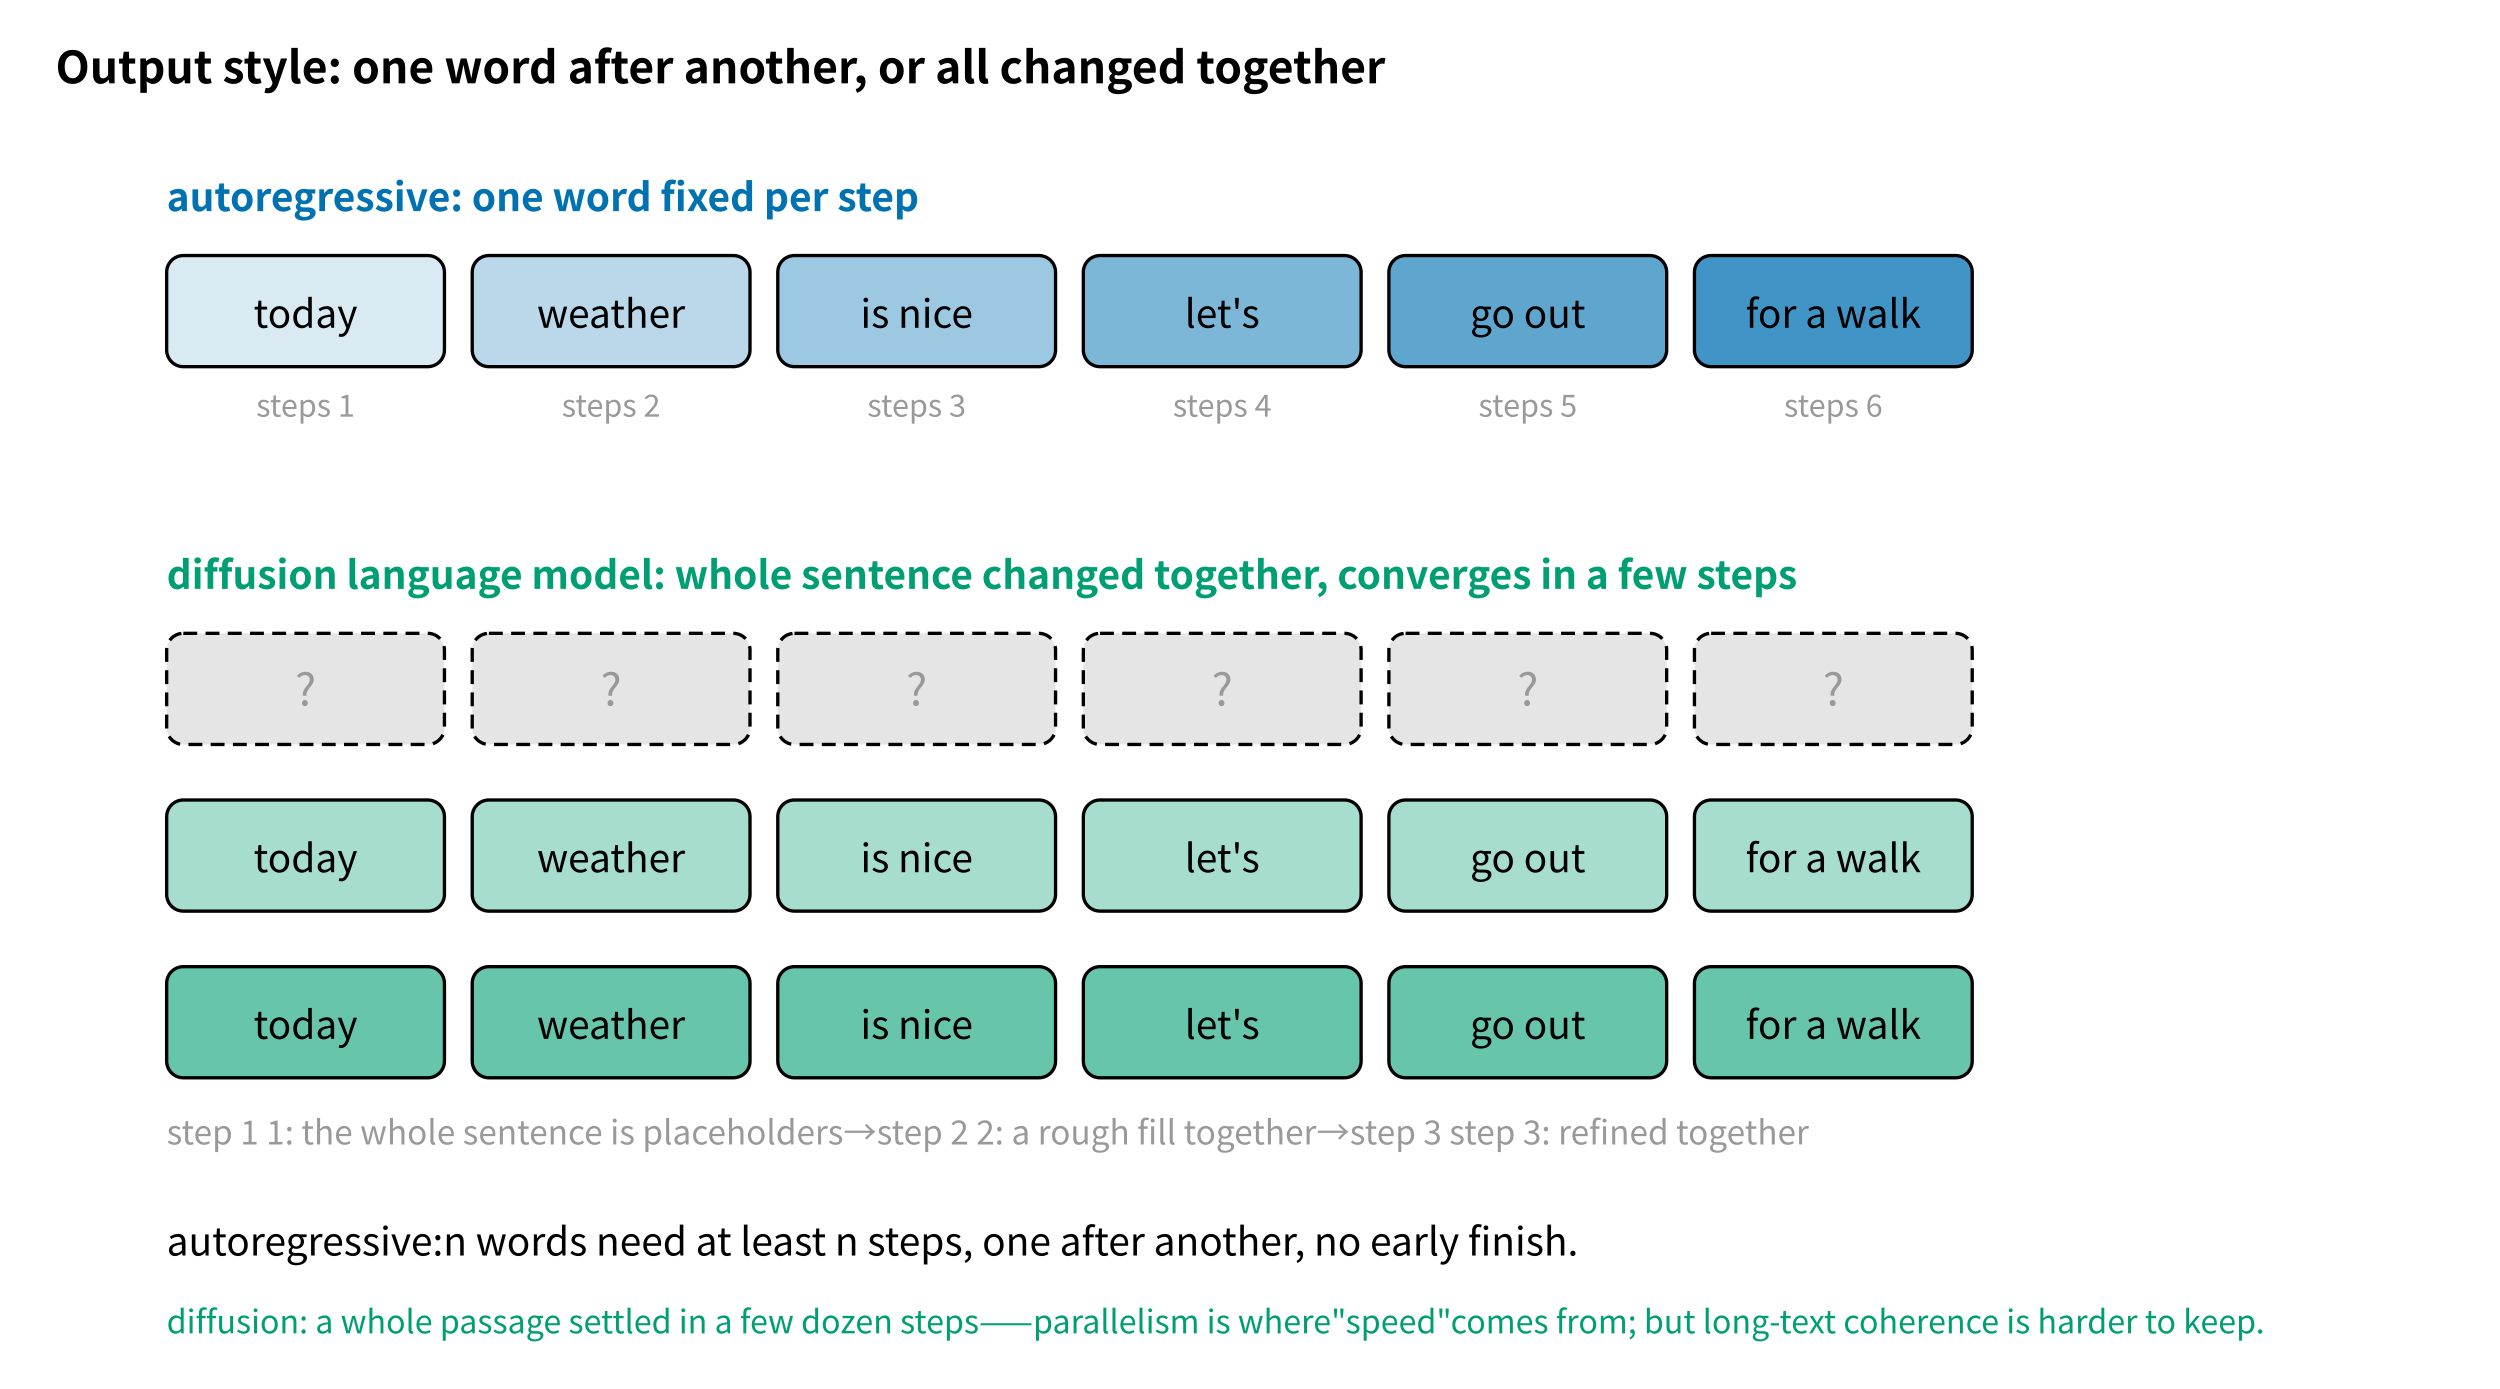
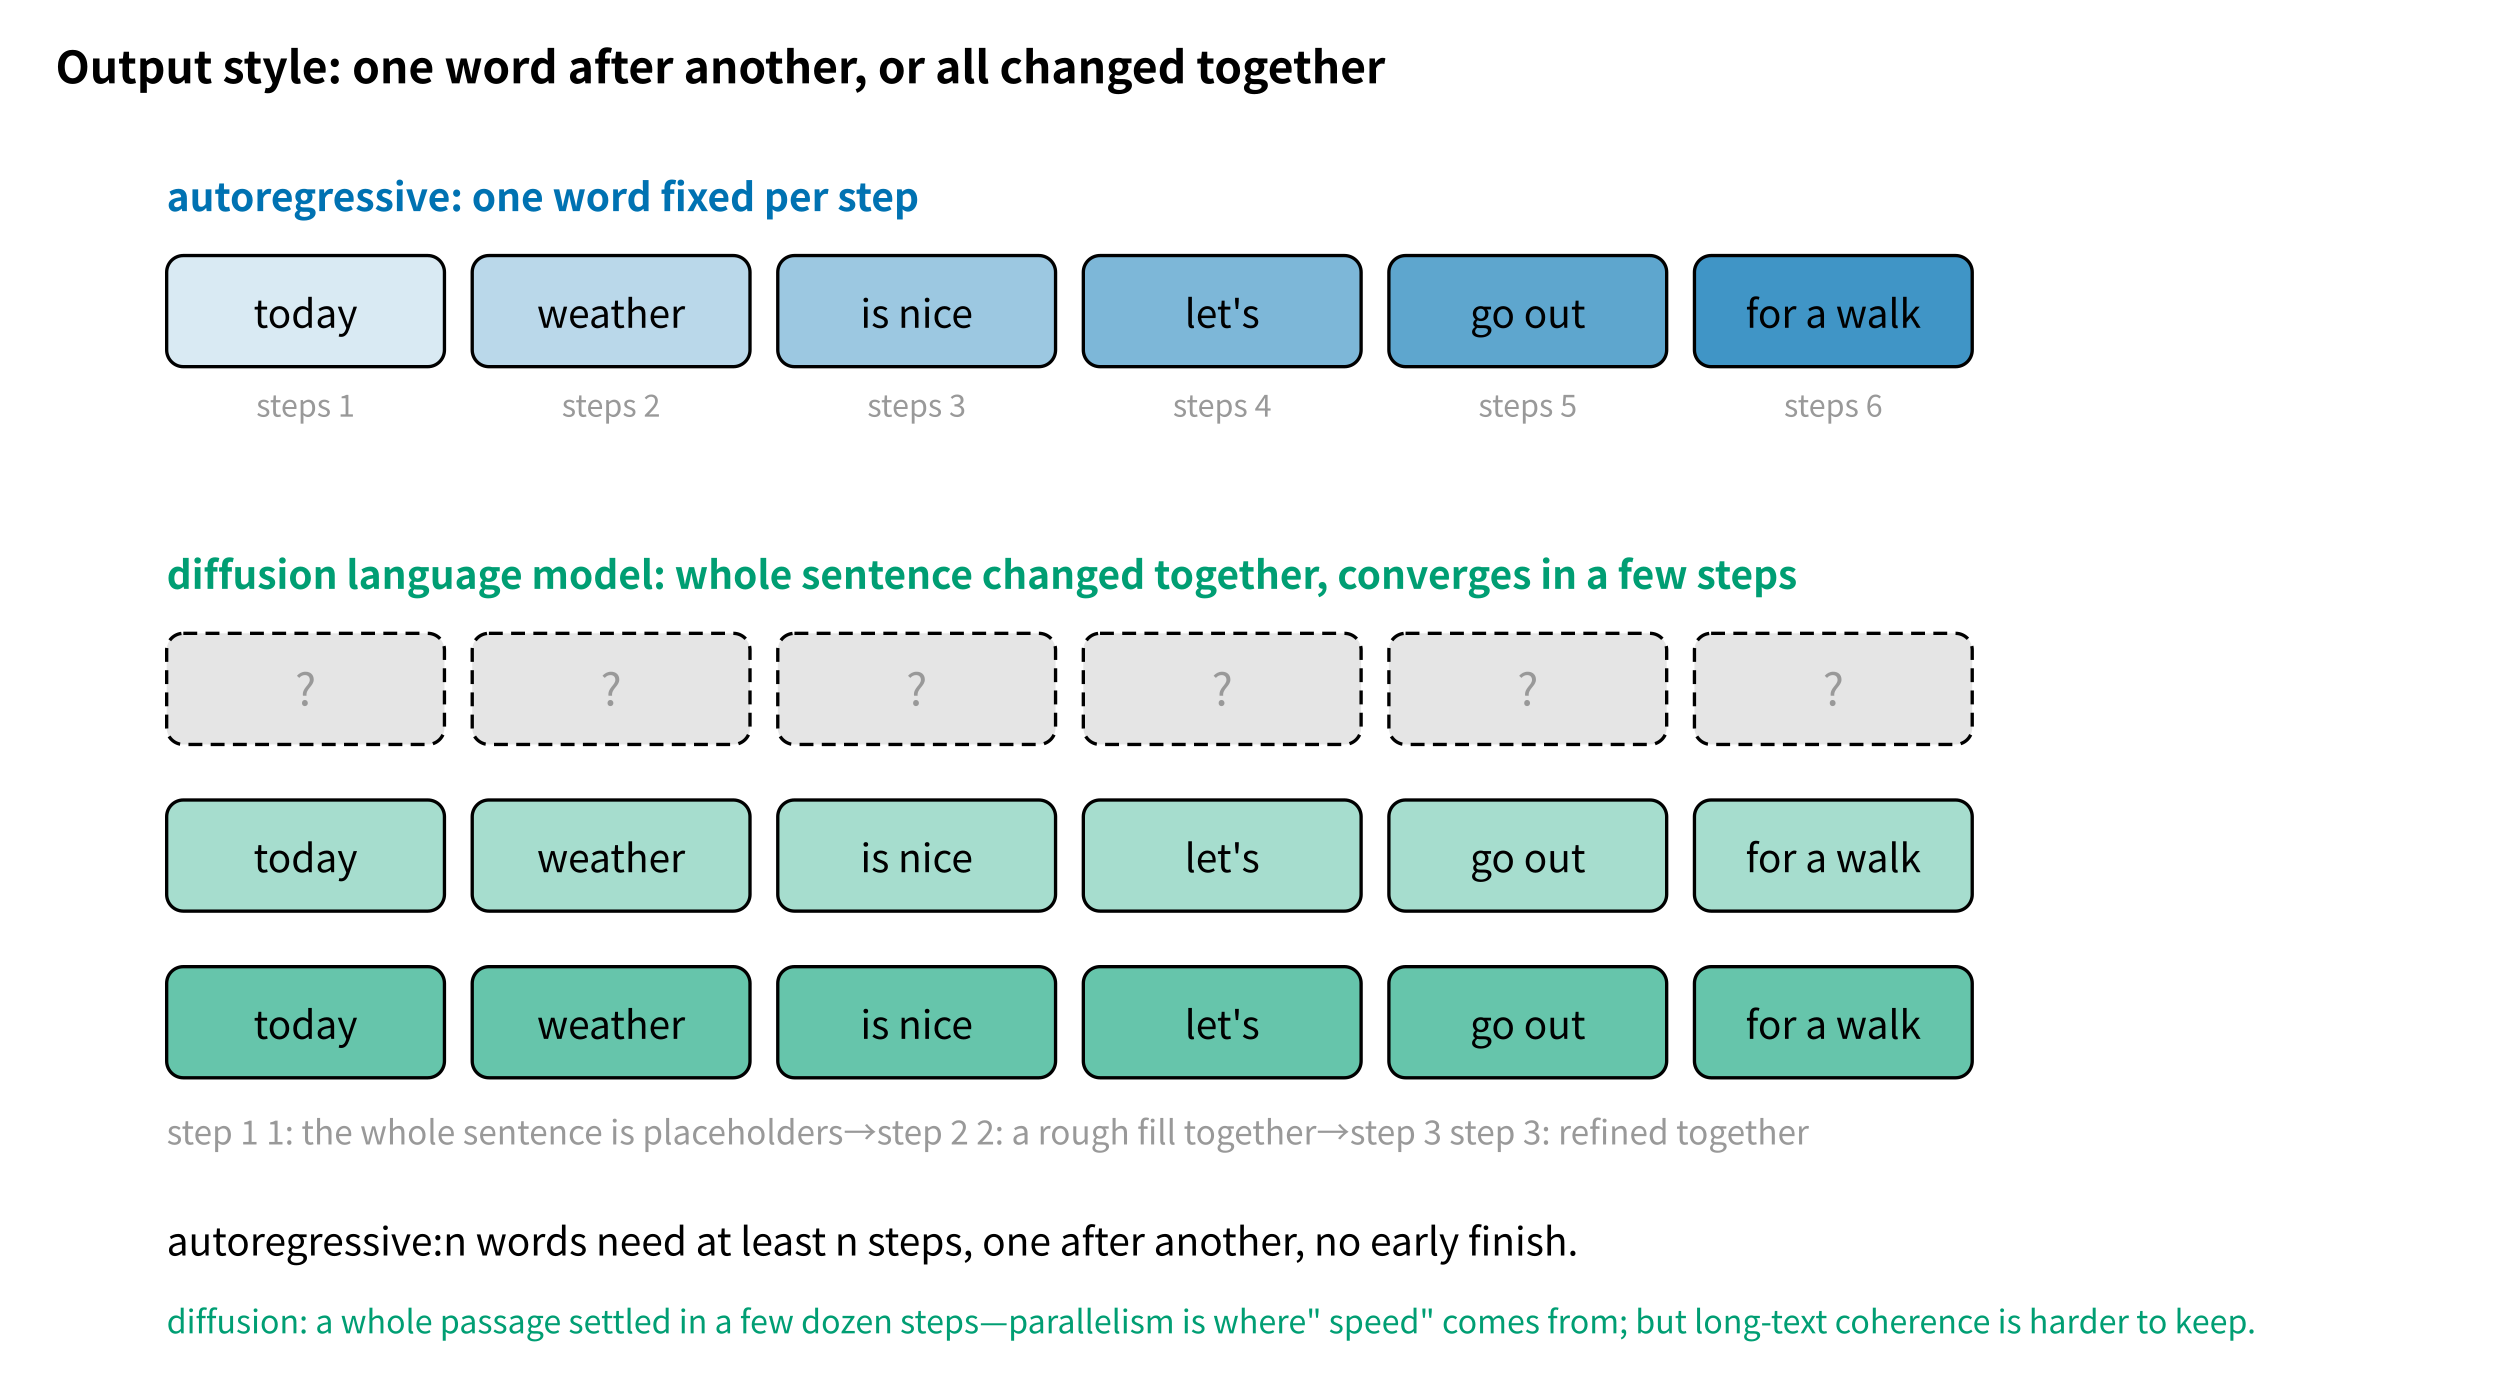
<svg xmlns="http://www.w3.org/2000/svg" width="900" height="500" viewBox="0 0 900 500">
  <defs>
    <marker id="arr" viewBox="0 0 10 10" refX="9" refY="5" markerWidth="7" markerHeight="7" orient="auto-start-reverse">
      <path d="M 0 0 L 10 5 L 0 10 z" fill="#000000" />
    </marker>
  </defs>
  <text x="20" y="30" font-size="16" font-weight="bold" fill="#000000" font-family="Noto Sans CJK SC, sans-serif">Output style: one word after another, or all changed together</text>
  <text x="60" y="76" font-size="14" font-weight="bold" fill="#0072B2" font-family="Noto Sans CJK SC, sans-serif">autoregressive: one word fixed per step</text>
  <rect x="60" y="92" width="100" height="40" rx="6" fill="#0072B2" fill-opacity="0.15" stroke="#000000" stroke-width="1.2" />
  <text x="110" y="118" text-anchor="middle" font-size="14" fill="#000000" font-family="Noto Sans CJK SC, sans-serif">today</text>
  <text x="110" y="150" text-anchor="middle" font-size="11" fill="#999999" font-family="Noto Sans CJK SC, sans-serif">steps 1</text>
  <rect x="170" y="92" width="100" height="40" rx="6" fill="#0072B2" fill-opacity="0.27" stroke="#000000" stroke-width="1.2" />
  <text x="220" y="118" text-anchor="middle" font-size="14" fill="#000000" font-family="Noto Sans CJK SC, sans-serif">weather</text>
  <text x="220" y="150" text-anchor="middle" font-size="11" fill="#999999" font-family="Noto Sans CJK SC, sans-serif">steps 2</text>
  <rect x="280" y="92" width="100" height="40" rx="6" fill="#0072B2" fill-opacity="0.39" stroke="#000000" stroke-width="1.2" />
  <text x="330" y="118" text-anchor="middle" font-size="14" fill="#000000" font-family="Noto Sans CJK SC, sans-serif">is nice</text>
  <text x="330" y="150" text-anchor="middle" font-size="11" fill="#999999" font-family="Noto Sans CJK SC, sans-serif">steps 3</text>
  <rect x="390" y="92" width="100" height="40" rx="6" fill="#0072B2" fill-opacity="0.51" stroke="#000000" stroke-width="1.2" />
  <text x="440" y="118" text-anchor="middle" font-size="14" fill="#000000" font-family="Noto Sans CJK SC, sans-serif">let's</text>
  <text x="440" y="150" text-anchor="middle" font-size="11" fill="#999999" font-family="Noto Sans CJK SC, sans-serif">steps 4</text>
  <rect x="500" y="92" width="100" height="40" rx="6" fill="#0072B2" fill-opacity="0.63" stroke="#000000" stroke-width="1.2" />
  <text x="550" y="118" text-anchor="middle" font-size="14" fill="#000000" font-family="Noto Sans CJK SC, sans-serif">go out</text>
  <text x="550" y="150" text-anchor="middle" font-size="11" fill="#999999" font-family="Noto Sans CJK SC, sans-serif">steps 5</text>
  <rect x="610" y="92" width="100" height="40" rx="6" fill="#0072B2" fill-opacity="0.75" stroke="#000000" stroke-width="1.2" />
  <text x="660" y="118" text-anchor="middle" font-size="14" fill="#000000" font-family="Noto Sans CJK SC, sans-serif">for a walk</text>
  <text x="660" y="150" text-anchor="middle" font-size="11" fill="#999999" font-family="Noto Sans CJK SC, sans-serif">steps 6</text>
  <text x="60" y="212" font-size="14" font-weight="bold" fill="#009E73" font-family="Noto Sans CJK SC, sans-serif">diffusion language model: whole sentence changed together, converges in a few steps</text>
  <rect x="60" y="228" width="100" height="40" rx="6" fill="#999999" fill-opacity="0.25" stroke="#000000" stroke-width="1.2" stroke-dasharray="5 3" />
  <text x="110" y="254" text-anchor="middle" font-size="16" fill="#999999" font-family="Noto Sans CJK SC, sans-serif">?</text>
  <rect x="170" y="228" width="100" height="40" rx="6" fill="#999999" fill-opacity="0.25" stroke="#000000" stroke-width="1.2" stroke-dasharray="5 3" />
  <text x="220" y="254" text-anchor="middle" font-size="16" fill="#999999" font-family="Noto Sans CJK SC, sans-serif">?</text>
  <rect x="280" y="228" width="100" height="40" rx="6" fill="#999999" fill-opacity="0.25" stroke="#000000" stroke-width="1.2" stroke-dasharray="5 3" />
  <text x="330" y="254" text-anchor="middle" font-size="16" fill="#999999" font-family="Noto Sans CJK SC, sans-serif">?</text>
  <rect x="390" y="228" width="100" height="40" rx="6" fill="#999999" fill-opacity="0.25" stroke="#000000" stroke-width="1.2" stroke-dasharray="5 3" />
  <text x="440" y="254" text-anchor="middle" font-size="16" fill="#999999" font-family="Noto Sans CJK SC, sans-serif">?</text>
  <rect x="500" y="228" width="100" height="40" rx="6" fill="#999999" fill-opacity="0.25" stroke="#000000" stroke-width="1.2" stroke-dasharray="5 3" />
  <text x="550" y="254" text-anchor="middle" font-size="16" fill="#999999" font-family="Noto Sans CJK SC, sans-serif">?</text>
  <rect x="610" y="228" width="100" height="40" rx="6" fill="#999999" fill-opacity="0.25" stroke="#000000" stroke-width="1.2" stroke-dasharray="5 3" />
  <text x="660" y="254" text-anchor="middle" font-size="16" fill="#999999" font-family="Noto Sans CJK SC, sans-serif">?</text>
  <rect x="60" y="288" width="100" height="40" rx="6" fill="#009E73" fill-opacity="0.35" stroke="#000000" stroke-width="1.2" />
  <text x="110" y="314" text-anchor="middle" font-size="14" fill="#000000" font-family="Noto Sans CJK SC, sans-serif">today</text>
  <rect x="60" y="348" width="100" height="40" rx="6" fill="#009E73" fill-opacity="0.6" stroke="#000000" stroke-width="1.2" />
  <text x="110" y="374" text-anchor="middle" font-size="14" fill="#000000" font-family="Noto Sans CJK SC, sans-serif">today</text>
  <rect x="170" y="288" width="100" height="40" rx="6" fill="#009E73" fill-opacity="0.35" stroke="#000000" stroke-width="1.2" />
  <text x="220" y="314" text-anchor="middle" font-size="14" fill="#000000" font-family="Noto Sans CJK SC, sans-serif">weather</text>
  <rect x="170" y="348" width="100" height="40" rx="6" fill="#009E73" fill-opacity="0.6" stroke="#000000" stroke-width="1.2" />
  <text x="220" y="374" text-anchor="middle" font-size="14" fill="#000000" font-family="Noto Sans CJK SC, sans-serif">weather</text>
  <rect x="280" y="288" width="100" height="40" rx="6" fill="#009E73" fill-opacity="0.35" stroke="#000000" stroke-width="1.2" />
  <text x="330" y="314" text-anchor="middle" font-size="14" fill="#000000" font-family="Noto Sans CJK SC, sans-serif">is nice</text>
  <rect x="280" y="348" width="100" height="40" rx="6" fill="#009E73" fill-opacity="0.6" stroke="#000000" stroke-width="1.2" />
  <text x="330" y="374" text-anchor="middle" font-size="14" fill="#000000" font-family="Noto Sans CJK SC, sans-serif">is nice</text>
  <rect x="390" y="288" width="100" height="40" rx="6" fill="#009E73" fill-opacity="0.35" stroke="#000000" stroke-width="1.2" />
  <text x="440" y="314" text-anchor="middle" font-size="14" fill="#000000" font-family="Noto Sans CJK SC, sans-serif">let's</text>
  <rect x="390" y="348" width="100" height="40" rx="6" fill="#009E73" fill-opacity="0.6" stroke="#000000" stroke-width="1.2" />
  <text x="440" y="374" text-anchor="middle" font-size="14" fill="#000000" font-family="Noto Sans CJK SC, sans-serif">let's</text>
  <rect x="500" y="288" width="100" height="40" rx="6" fill="#009E73" fill-opacity="0.35" stroke="#000000" stroke-width="1.2" />
  <text x="550" y="314" text-anchor="middle" font-size="14" fill="#000000" font-family="Noto Sans CJK SC, sans-serif">go out</text>
  <rect x="500" y="348" width="100" height="40" rx="6" fill="#009E73" fill-opacity="0.6" stroke="#000000" stroke-width="1.2" />
  <text x="550" y="374" text-anchor="middle" font-size="14" fill="#000000" font-family="Noto Sans CJK SC, sans-serif">go out</text>
  <rect x="610" y="288" width="100" height="40" rx="6" fill="#009E73" fill-opacity="0.35" stroke="#000000" stroke-width="1.2" />
  <text x="660" y="314" text-anchor="middle" font-size="14" fill="#000000" font-family="Noto Sans CJK SC, sans-serif">for a walk</text>
  <rect x="610" y="348" width="100" height="40" rx="6" fill="#009E73" fill-opacity="0.6" stroke="#000000" stroke-width="1.2" />
  <text x="660" y="374" text-anchor="middle" font-size="14" fill="#000000" font-family="Noto Sans CJK SC, sans-serif">for a walk</text>
  <text x="60" y="412" font-size="12" fill="#999999" font-family="Noto Sans CJK SC, sans-serif">step 1 1: the whole sentence is placeholders→step 2 2: a rough fill together→step 3 step 3: refined together</text>
  <g font-size="14" font-family="Noto Sans CJK SC, sans-serif" fill="#000000">
    <text x="60" y="452">autoregressive:n words need at least n steps, one after another, no early finish.</text>
-     <text x="60" y="480" fill="#009E73" font-size="11.6">diffusion: a whole passage settled in a few dozen steps——parallelism is where"speed"comes from; but long-text coherence is harder to keep.</text>
+     <text x="60" y="480" fill="#009E73" font-size="11.6">diffusion: a whole passage settled in a few dozen steps—parallelism is where" speed" comes from; but long-text coherence is harder to keep.</text>
  </g>
</svg>
